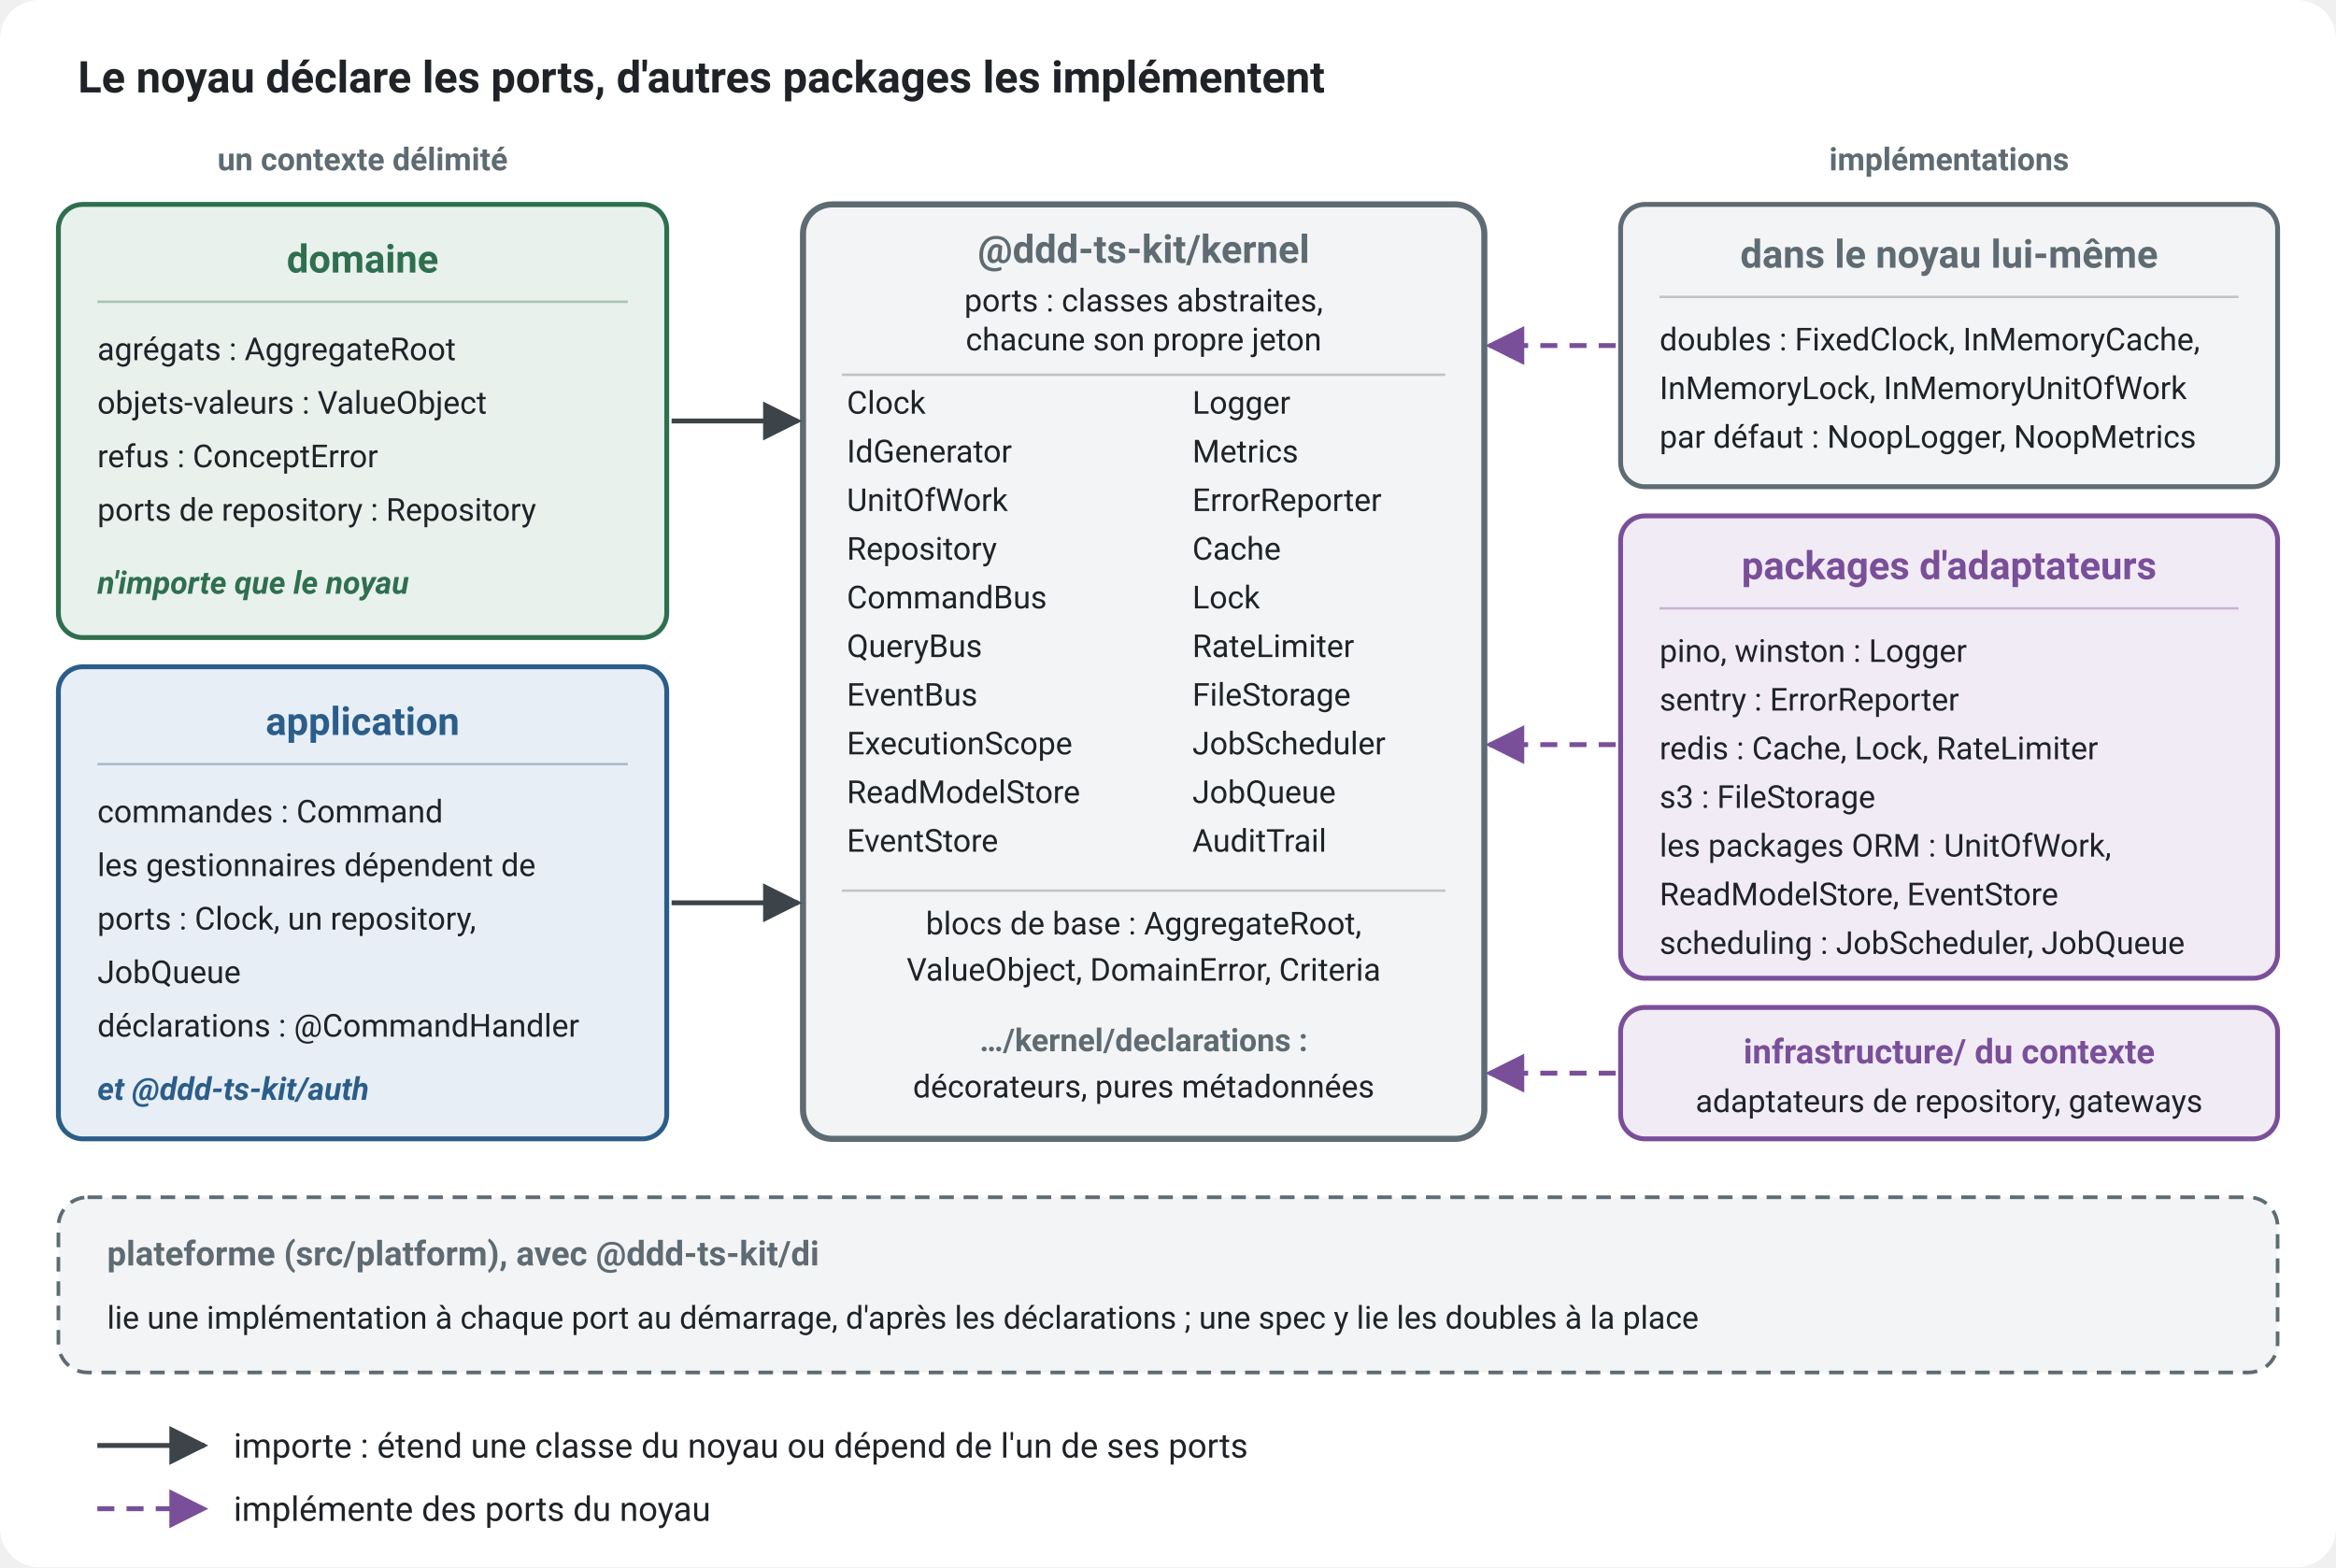
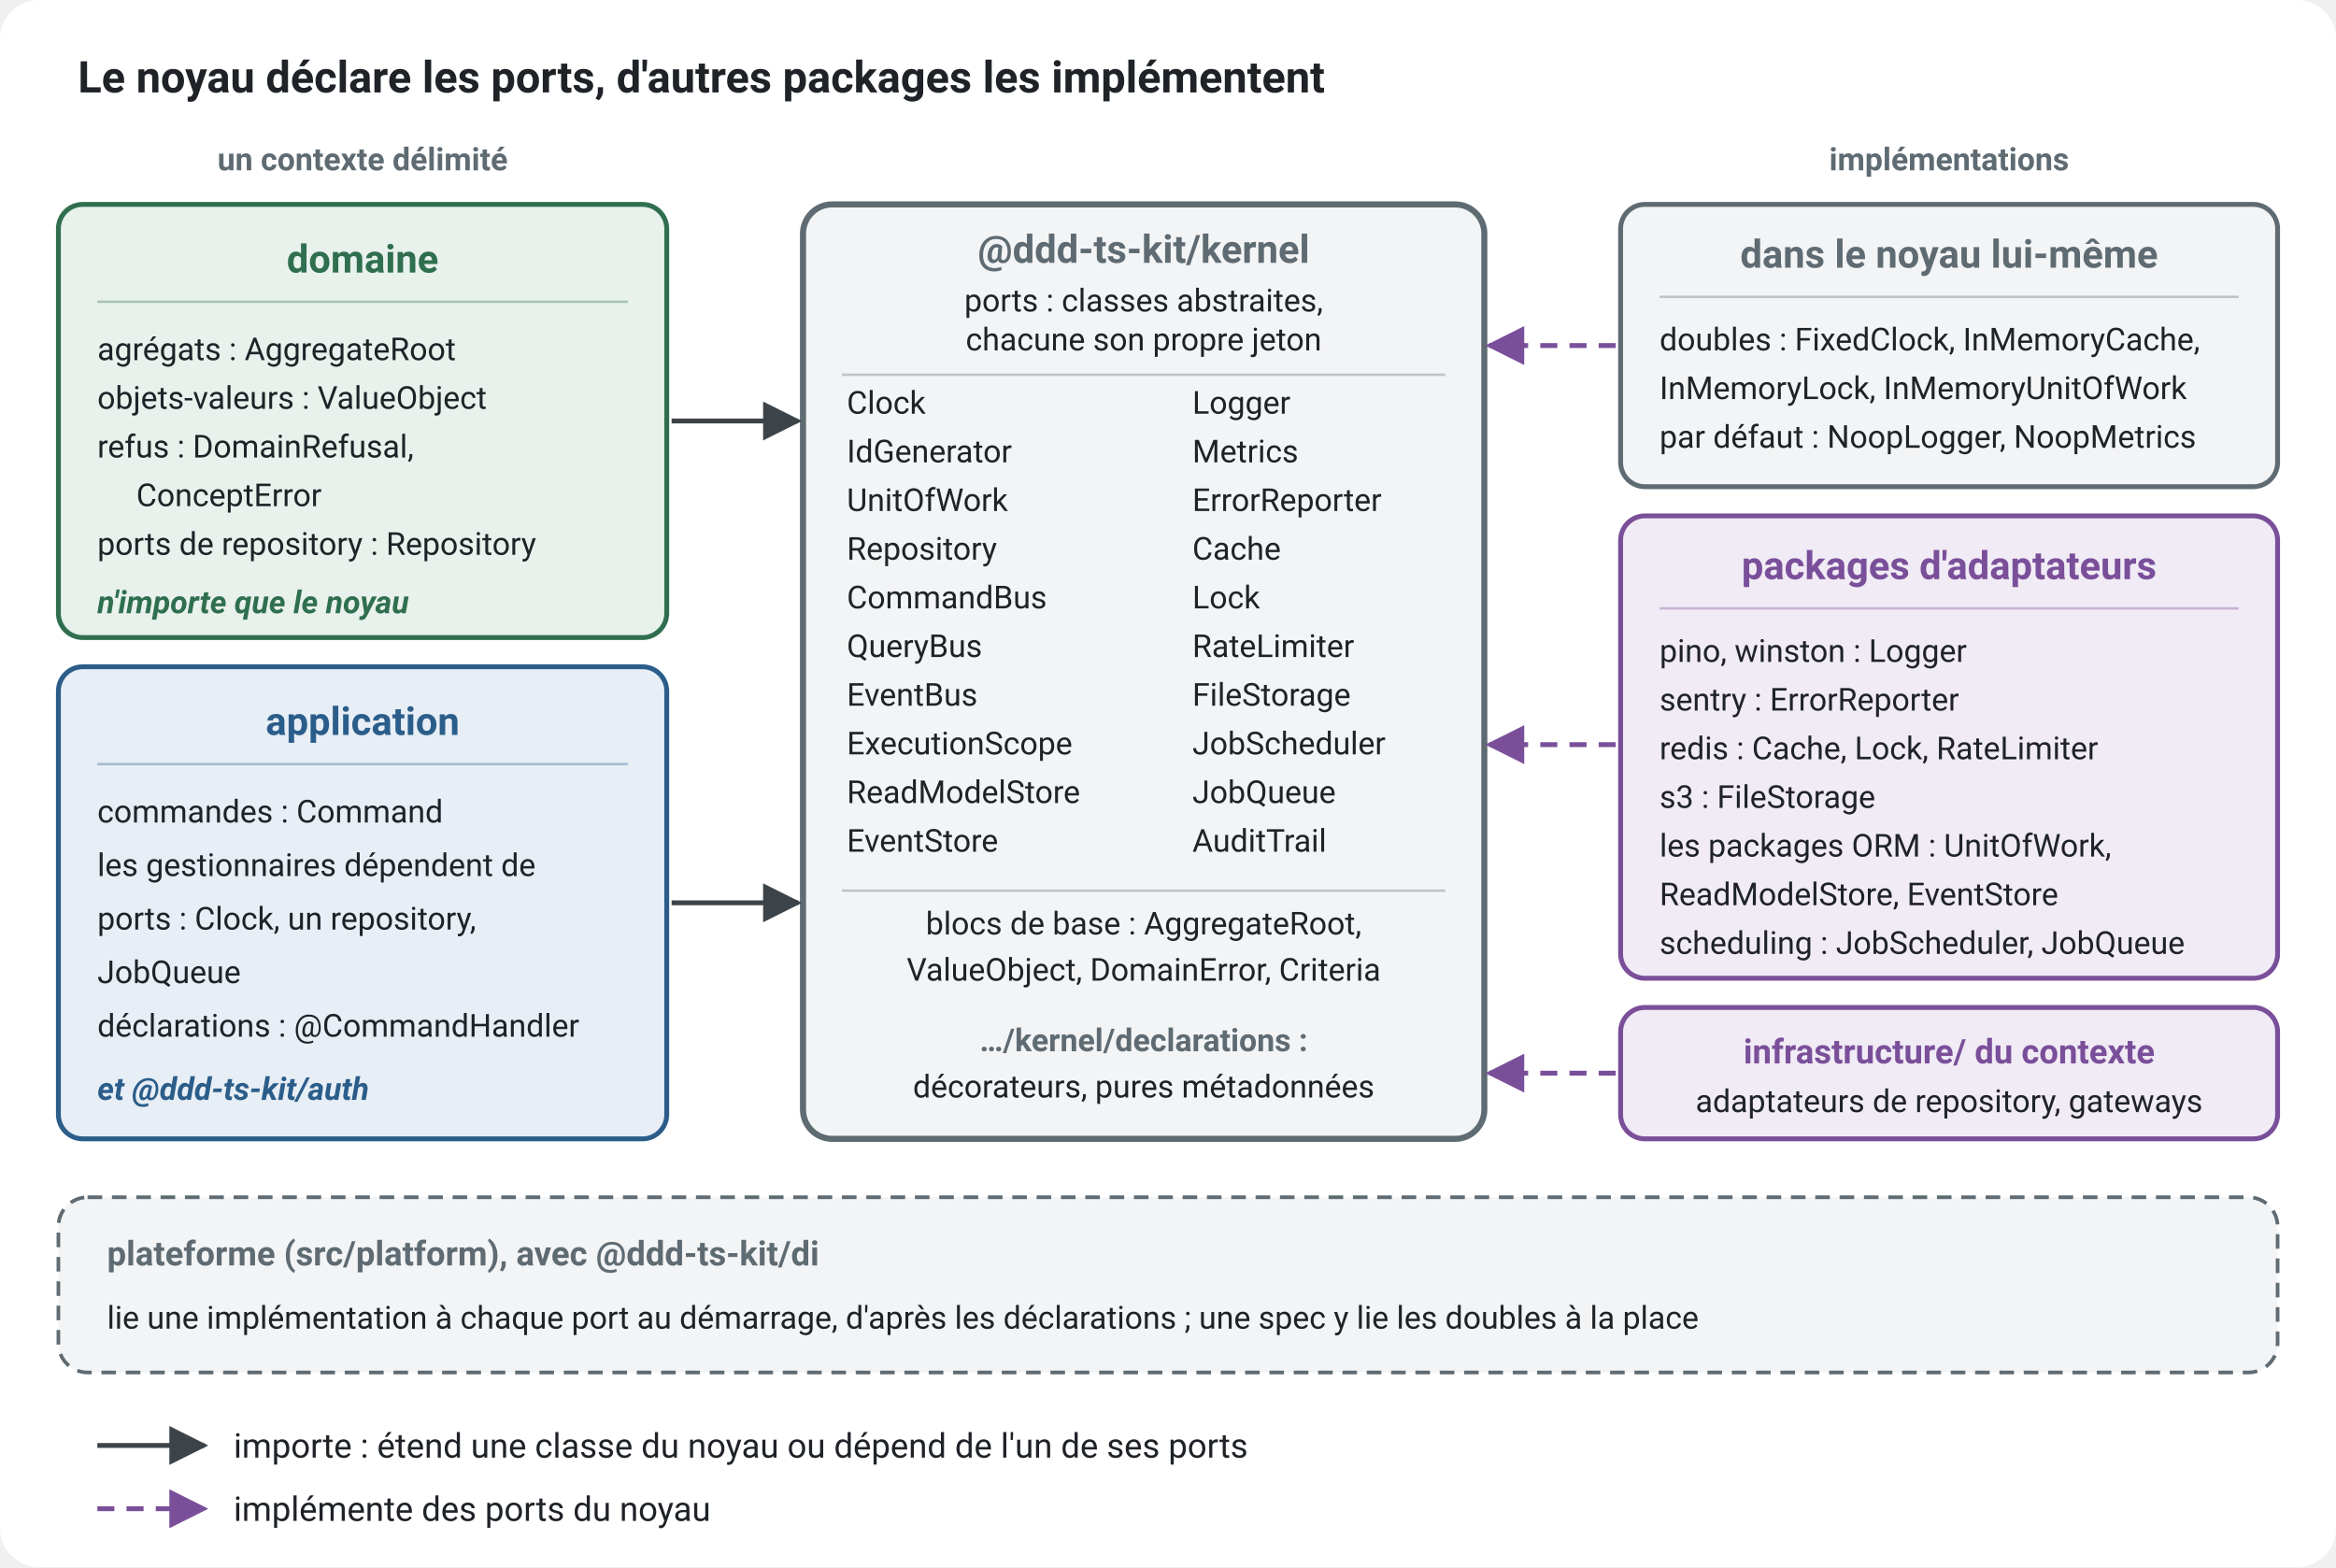
<svg xmlns="http://www.w3.org/2000/svg" viewBox="0 0 960 644" width="960" height="644" role="img" aria-labelledby="title desc" font-family="system-ui, -apple-system, 'Segoe UI', Roboto, sans-serif">
  <defs>
    <marker id="arrow" viewBox="0 0 10 10" refX="9" refY="5" markerWidth="8" markerHeight="8" orient="auto-start-reverse">
      <path d="M0,0 L10,5 L0,10 z" fill="#3d4449" />
    </marker>
    <marker id="arrow-infrastructure" viewBox="0 0 10 10" refX="9" refY="5" markerWidth="8" markerHeight="8" orient="auto-start-reverse">
      <path d="M0,0 L10,5 L0,10 z" fill="#7a4f9a" />
    </marker>
  </defs>
  <rect width="960" height="644" rx="16" fill="#ffffff" />
  <text x="32" y="38" font-size="18" font-weight="600" fill="#1f2328">Le noyau déclare les ports, d'autres packages les implémentent</text>
  <text x="149" y="70" font-size="13" font-weight="600" fill="#5f6b73" text-anchor="middle">un contexte délimité</text>
  <text x="801" y="70" font-size="13" font-weight="600" fill="#5f6b73" text-anchor="middle">implémentations</text>
  <rect x="24" y="84" width="250" height="178" rx="10" fill="#e8f1ec" stroke="#2f6f4f" stroke-width="2" />
  <text x="149" y="112" font-size="16" font-weight="700" fill="#2f6f4f" text-anchor="middle">domaine</text>
  <line x1="40" y1="124" x2="258" y2="124" stroke="#2f6f4f" stroke-opacity="0.35" />
  <text x="40" y="148" font-size="13" fill="#1f2328">agrégats : AggregateRoot</text>
-   <text x="40" y="170" font-size="13" fill="#1f2328">objets-valeurs : ValueObject</text>
-   <text x="40" y="192" font-size="13" fill="#1f2328">refus : ConceptError</text>
-   <text x="40" y="214" font-size="13" fill="#1f2328">ports de repository : Repository</text>
-   <text x="40" y="244" font-size="13" font-style="italic" font-weight="600" fill="#2f6f4f">n'importe que le noyau</text>
+   <text x="40" y="168" font-size="13" fill="#1f2328">objets-valeurs : ValueObject</text>
+   <text x="40" y="188" font-size="13" fill="#1f2328">refus : DomainRefusal,</text>
+   <text x="56" y="208" font-size="13" fill="#1f2328">ConceptError</text>
+   <text x="40" y="228" font-size="13" fill="#1f2328">ports de repository : Repository</text>
+   <text x="40" y="252" font-size="13" font-style="italic" font-weight="600" fill="#2f6f4f">n'importe que le noyau</text>
  <rect x="24" y="274" width="250" height="194" rx="10" fill="#e7eef5" stroke="#2b5d8a" stroke-width="2" />
  <text x="149" y="302" font-size="16" font-weight="700" fill="#2b5d8a" text-anchor="middle">application</text>
  <line x1="40" y1="314" x2="258" y2="314" stroke="#2b5d8a" stroke-opacity="0.35" />
  <text x="40" y="338" font-size="13" fill="#1f2328">commandes : Command</text>
  <text x="40" y="360" font-size="13" fill="#1f2328">les gestionnaires dépendent de</text>
  <text x="40" y="382" font-size="13" fill="#1f2328">ports : Clock, un repository,</text>
  <text x="40" y="404" font-size="13" fill="#1f2328">JobQueue</text>
  <text x="40" y="426" font-size="13" fill="#1f2328">déclarations : @CommandHandler</text>
  <text x="40" y="452" font-size="13" font-style="italic" font-weight="600" fill="#2b5d8a">et @ddd-ts-kit/auth</text>
  <rect x="330" y="84" width="280" height="384" rx="12" fill="#f3f4f5" stroke="#5f6b73" stroke-width="2.5" />
  <text x="470" y="108" font-size="16" font-weight="700" fill="#5f6b73" text-anchor="middle">@ddd-ts-kit/kernel</text>
  <text x="470" y="128" font-size="13" fill="#1f2328" text-anchor="middle">ports : classes abstraites,</text>
  <text x="470" y="144" font-size="13" fill="#1f2328" text-anchor="middle">chacune son propre jeton</text>
  <line x1="346" y1="154" x2="594" y2="154" stroke="#5f6b73" stroke-opacity="0.35" />
  <text x="348" y="170" font-size="13" fill="#1f2328">Clock</text>
  <text x="348" y="190" font-size="13" fill="#1f2328">IdGenerator</text>
  <text x="348" y="210" font-size="13" fill="#1f2328">UnitOfWork</text>
  <text x="348" y="230" font-size="13" fill="#1f2328">Repository</text>
  <text x="348" y="250" font-size="13" fill="#1f2328">CommandBus</text>
  <text x="348" y="270" font-size="13" fill="#1f2328">QueryBus</text>
  <text x="348" y="290" font-size="13" fill="#1f2328">EventBus</text>
  <text x="348" y="310" font-size="13" fill="#1f2328">ExecutionScope</text>
  <text x="348" y="330" font-size="13" fill="#1f2328">ReadModelStore</text>
  <text x="348" y="350" font-size="13" fill="#1f2328">EventStore</text>
  <text x="490" y="170" font-size="13" fill="#1f2328">Logger</text>
  <text x="490" y="190" font-size="13" fill="#1f2328">Metrics</text>
  <text x="490" y="210" font-size="13" fill="#1f2328">ErrorReporter</text>
  <text x="490" y="230" font-size="13" fill="#1f2328">Cache</text>
  <text x="490" y="250" font-size="13" fill="#1f2328">Lock</text>
  <text x="490" y="270" font-size="13" fill="#1f2328">RateLimiter</text>
  <text x="490" y="290" font-size="13" fill="#1f2328">FileStorage</text>
  <text x="490" y="310" font-size="13" fill="#1f2328">JobScheduler</text>
  <text x="490" y="330" font-size="13" fill="#1f2328">JobQueue</text>
  <text x="490" y="350" font-size="13" fill="#1f2328">AuditTrail</text>
  <line x1="346" y1="366" x2="594" y2="366" stroke="#5f6b73" stroke-opacity="0.35" />
  <text x="470" y="384" font-size="13" fill="#1f2328" text-anchor="middle">blocs de base : AggregateRoot,</text>
  <text x="470" y="403" font-size="13" fill="#1f2328" text-anchor="middle">ValueObject, DomainError, Criteria</text>
  <text x="470" y="432" font-size="13" font-weight="600" fill="#5f6b73" text-anchor="middle">…/kernel/declarations :</text>
  <text x="470" y="451" font-size="13" fill="#1f2328" text-anchor="middle">décorateurs, pures métadonnées</text>
  <rect x="666" y="84" width="270" height="116" rx="10" fill="#f3f4f5" stroke="#5f6b73" stroke-width="2" />
  <text x="801" y="110" font-size="16" font-weight="700" fill="#5f6b73" text-anchor="middle">dans le noyau lui-même</text>
  <line x1="682" y1="122" x2="920" y2="122" stroke="#5f6b73" stroke-opacity="0.35" />
  <text x="682" y="144" font-size="13" fill="#1f2328">doubles : FixedClock, InMemoryCache,</text>
  <text x="682" y="164" font-size="13" fill="#1f2328">InMemoryLock, InMemoryUnitOfWork</text>
  <text x="682" y="184" font-size="13" fill="#1f2328">par défaut : NoopLogger, NoopMetrics</text>
  <rect x="666" y="212" width="270" height="190" rx="10" fill="#f1ebf5" stroke="#7a4f9a" stroke-width="2" />
  <text x="801" y="238" font-size="16" font-weight="700" fill="#7a4f9a" text-anchor="middle">packages d'adaptateurs</text>
  <line x1="682" y1="250" x2="920" y2="250" stroke="#7a4f9a" stroke-opacity="0.35" />
  <text x="682" y="272" font-size="13" fill="#1f2328">pino, winston : Logger</text>
  <text x="682" y="292" font-size="13" fill="#1f2328">sentry : ErrorReporter</text>
  <text x="682" y="312" font-size="13" fill="#1f2328">redis : Cache, Lock, RateLimiter</text>
  <text x="682" y="332" font-size="13" fill="#1f2328">s3 : FileStorage</text>
  <text x="682" y="352" font-size="13" fill="#1f2328">les packages ORM : UnitOfWork,</text>
  <text x="682" y="372" font-size="13" fill="#1f2328">ReadModelStore, EventStore</text>
  <text x="682" y="392" font-size="13" fill="#1f2328">scheduling : JobScheduler, JobQueue</text>
  <rect x="666" y="414" width="270" height="54" rx="10" fill="#f1ebf5" stroke="#7a4f9a" stroke-width="2" />
  <text x="801" y="437" font-size="14" font-weight="700" fill="#7a4f9a" text-anchor="middle">infrastructure/ du contexte</text>
  <text x="801" y="457" font-size="13" fill="#1f2328" text-anchor="middle">adaptateurs de repository, gateways</text>
  <line x1="276" y1="173" x2="328" y2="173" stroke="#3d4449" stroke-width="2" marker-end="url(#arrow)" />
  <line x1="276" y1="371" x2="328" y2="371" stroke="#3d4449" stroke-width="2" marker-end="url(#arrow)" />
  <line x1="664" y1="142" x2="612" y2="142" stroke="#7a4f9a" stroke-width="2" stroke-dasharray="7 5" marker-end="url(#arrow-infrastructure)" />
  <line x1="664" y1="306" x2="612" y2="306" stroke="#7a4f9a" stroke-width="2" stroke-dasharray="7 5" marker-end="url(#arrow-infrastructure)" />
  <line x1="664" y1="441" x2="612" y2="441" stroke="#7a4f9a" stroke-width="2" stroke-dasharray="7 5" marker-end="url(#arrow-infrastructure)" />
  <rect x="24" y="492" width="912" height="72" rx="12" fill="#f3f4f5" stroke="#5f6b73" stroke-width="1.5" stroke-dasharray="6 4" />
  <text x="44" y="520" font-size="14" font-weight="600" fill="#5f6b73">plateforme (src/platform), avec @ddd-ts-kit/di</text>
  <text x="44" y="546" font-size="13" fill="#1f2328">lie une implémentation à chaque port au démarrage, d'après les déclarations ; une spec y lie les doubles à la place</text>
  <line x1="40" y1="594" x2="84" y2="594" stroke="#3d4449" stroke-width="2" marker-end="url(#arrow)" />
  <text x="96" y="599" font-size="14" fill="#1f2328">importe : étend une classe du noyau ou dépend de l'un de ses ports</text>
  <line x1="40" y1="620" x2="84" y2="620" stroke="#7a4f9a" stroke-width="2" stroke-dasharray="7 5" marker-end="url(#arrow-infrastructure)" />
  <text x="96" y="625" font-size="14" fill="#1f2328">implémente des ports du noyau</text>
</svg>
